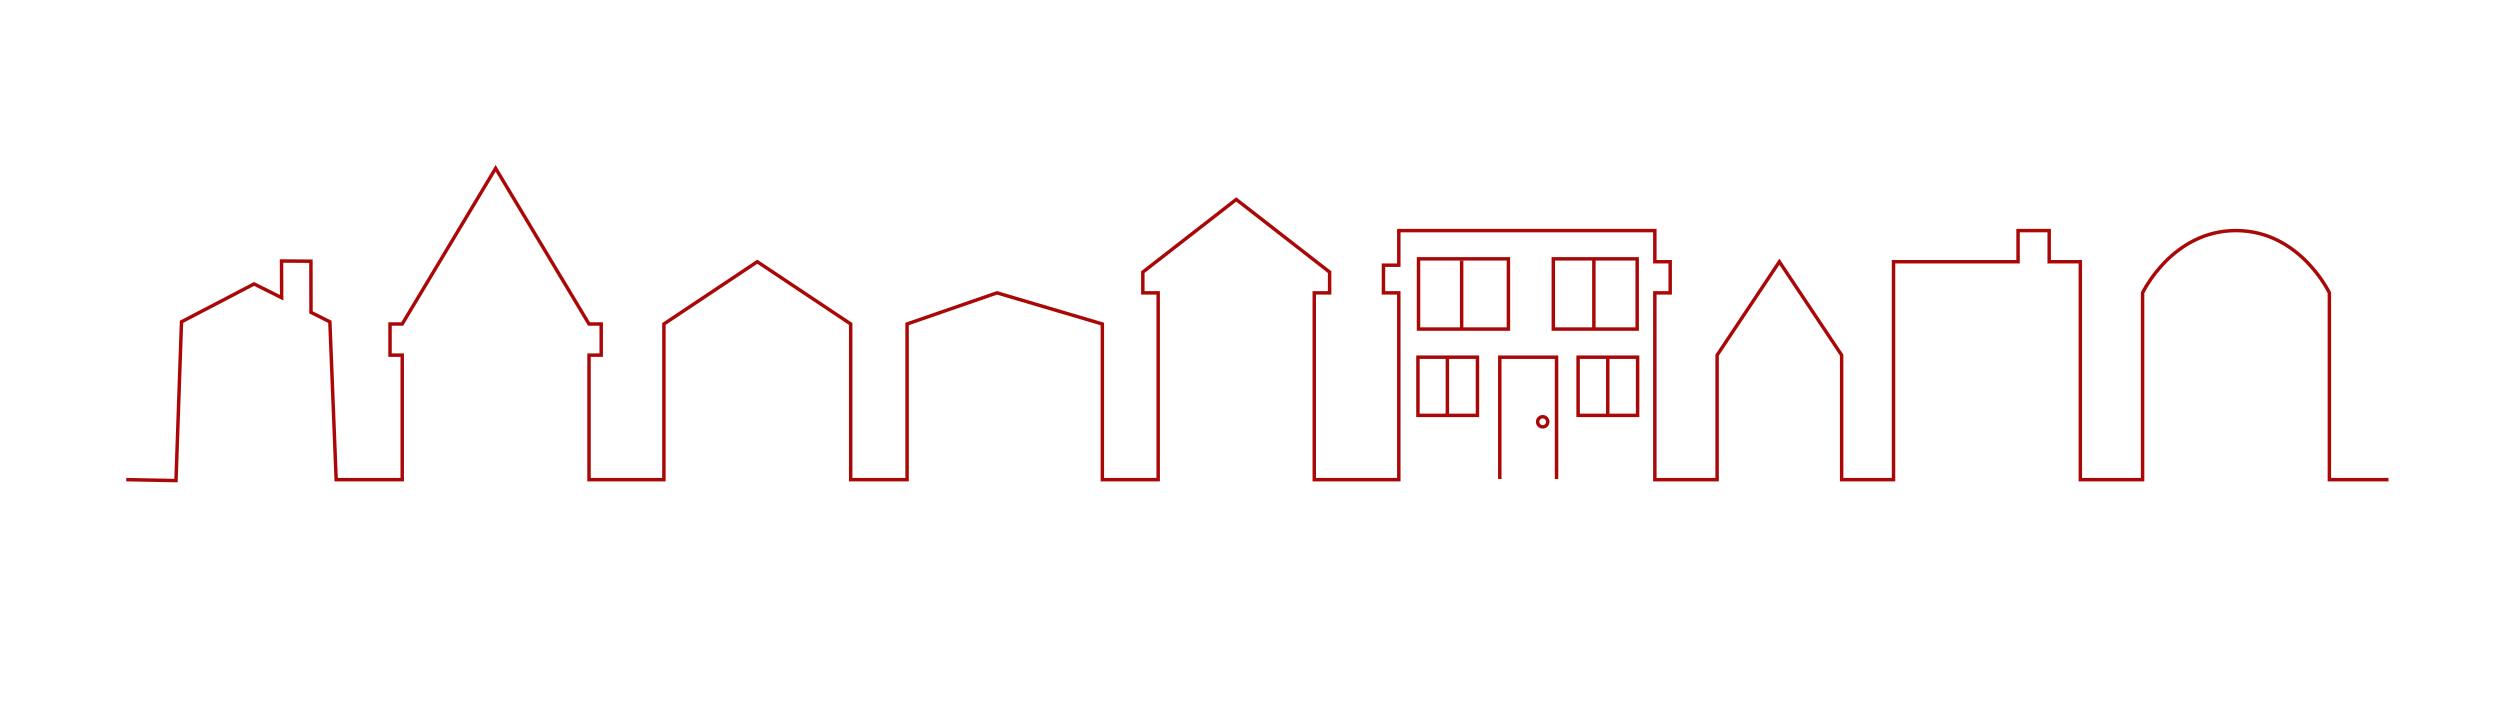
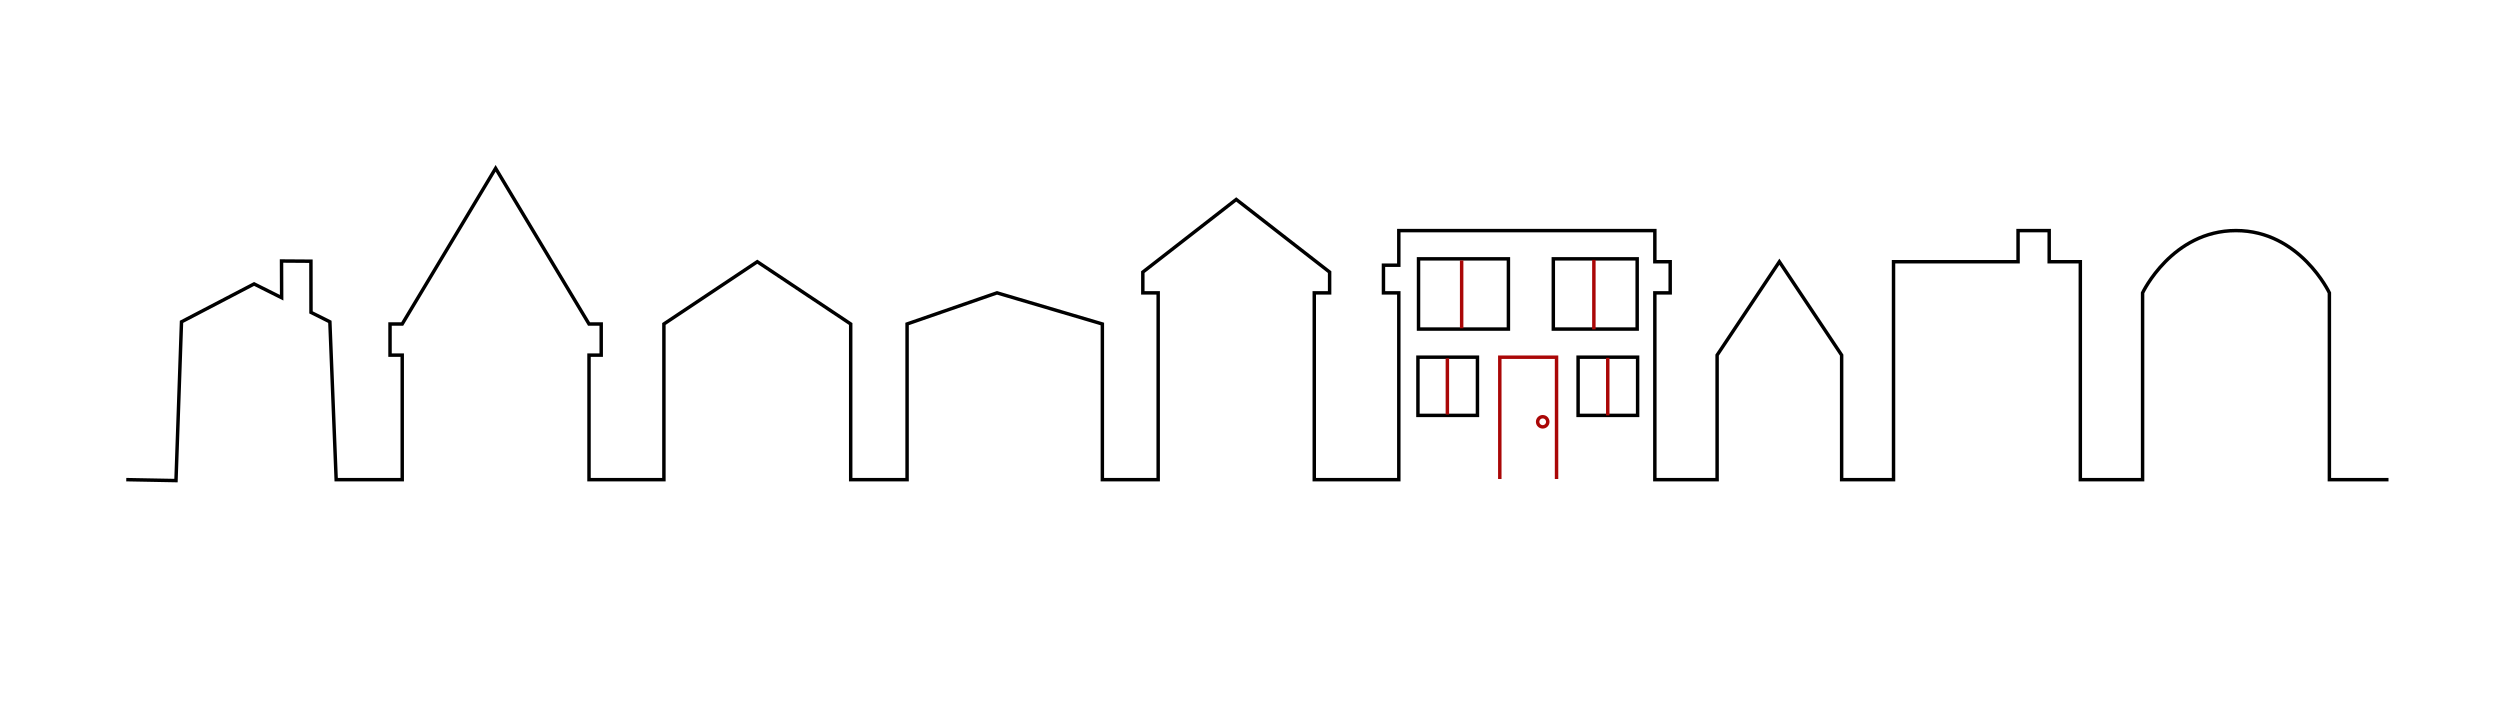
<svg xmlns="http://www.w3.org/2000/svg" version="1.1" id="Layer_1" x="0px" y="0px" width="792px" height="224px" viewBox="0 0 792 224" enable-background="new 0 0 792 224" xml:space="preserve">
  <g id="Layer_1_1_">
-     <path fill="none" stroke="#aa0707" stroke-width="1.096" stroke-miterlimit="10" d="M40,151.952l15.75,0.298l1.75-50.298l23-12   l8.725,4.362l-0.038-11.627L98.5,82.75l0.023,16.213l5.977,2.989l2,50h20.924v-39.451h-3.863v-9.863h3.863l29.588-49.314   l29.588,49.314h3.863v9.863H186.6v39.451h23.725v-49.314l29.588-19.726l29.588,19.726v49.314h17.863v-49.314l28.492-9.863   l33.37,9.863v49.314h17.684V92.775h-4.862V86.2l29.587-23.013L421.223,86.2v6.575h-4.862v59.178h26.78V92.776h-4.863v-8.767h4.863   V73.05h81.114v9.862h4.862v9.863h-4.862v59.178h19.725v-39.451l19.726-29.588l19.726,29.588v39.451h16.438v-69.04h39.452V73.05   h9.862v9.862h9.863v69.04h19.725V92.775c0,0,9.315-19.726,29.589-19.726s29.588,19.726,29.588,19.726v59.177h18.727" />
+     <path fill="none" stroke="#000" stroke-width="1.096" stroke-miterlimit="10" d="M40,151.952l15.75,0.298l1.75-50.298l23-12   l8.725,4.362l-0.038-11.627L98.5,82.75l0.023,16.213l5.977,2.989l2,50h20.924v-39.451h-3.863v-9.863h3.863l29.588-49.314   l29.588,49.314h3.863v9.863H186.6v39.451h23.725v-49.314l29.588-19.726l29.588,19.726v49.314h17.863v-49.314l28.492-9.863   l33.37,9.863v49.314h17.684V92.775h-4.862V86.2l29.587-23.013L421.223,86.2v6.575h-4.862v59.178h26.78V92.776h-4.863v-8.767h4.863   V73.05h81.114v9.862h4.862v9.863h-4.862v59.178h19.725v-39.451l19.726-29.588l19.726,29.588v39.451h16.438v-69.04h39.452V73.05   h9.862v9.862h9.863v69.04h19.725V92.775c0,0,9.315-19.726,29.589-19.726s29.588,19.726,29.588,19.726v59.177h18.727" />
  </g>
  <g id="Layer_2">
-     <rect x="449.204" y="113.156" fill="none" stroke="#aa0707" stroke-width="1.096" stroke-miterlimit="10" width="18.852" height="18.438" />
-     <rect x="499.944" y="113.156" fill="none" stroke="#aa0707" stroke-width="1.096" stroke-miterlimit="10" width="18.852" height="18.438" />
-     <rect x="449.388" y="82" fill="none" stroke="#aa0707" stroke-width="1.096" stroke-miterlimit="10" width="28.475" height="22.25" />
-     <rect x="492.091" y="82" fill="none" stroke="#aa0707" stroke-width="1.096" stroke-miterlimit="10" width="26.568" height="22.25" />
+     <rect x="449.204" y="113.156" fill="none" stroke="#000" stroke-width="1.096" stroke-miterlimit="10" width="18.852" height="18.438" />
+     <rect x="499.944" y="113.156" fill="none" stroke="#000" stroke-width="1.096" stroke-miterlimit="10" width="18.852" height="18.438" />
+     <rect x="449.388" y="82" fill="none" stroke="#000" stroke-width="1.096" stroke-miterlimit="10" width="28.475" height="22.25" />
+     <rect x="492.091" y="82" fill="none" stroke="#000" stroke-width="1.096" stroke-miterlimit="10" width="26.568" height="22.25" />
    <polyline fill="none" stroke="#aa0707" stroke-width="1.096" stroke-miterlimit="10" points="475.136,151.75 475.136,113.163    493.114,113.163 493.114,151.75  " />
    <circle fill="none" stroke="#aa0707" stroke-width="1.096" stroke-miterlimit="10" cx="488.73" cy="133.625" r="1.608" />
    <line fill="none" stroke="#aa0707" stroke-width="1.096" stroke-miterlimit="10" x1="463.052" y1="82.5" x2="463.052" y2="104" />
    <line fill="none" stroke="#aa0707" stroke-width="1.096" stroke-miterlimit="10" x1="504.938" y1="82.333" x2="504.938" y2="104.333" />
    <line fill="none" stroke="#aa0707" stroke-width="1.096" stroke-miterlimit="10" x1="458.526" y1="113.501" x2="458.526" y2="131.317" />
    <line fill="none" stroke="#aa0707" stroke-width="1.096" stroke-miterlimit="10" x1="509.335" y1="113.363" x2="509.335" y2="131.594" />
  </g>
</svg>
